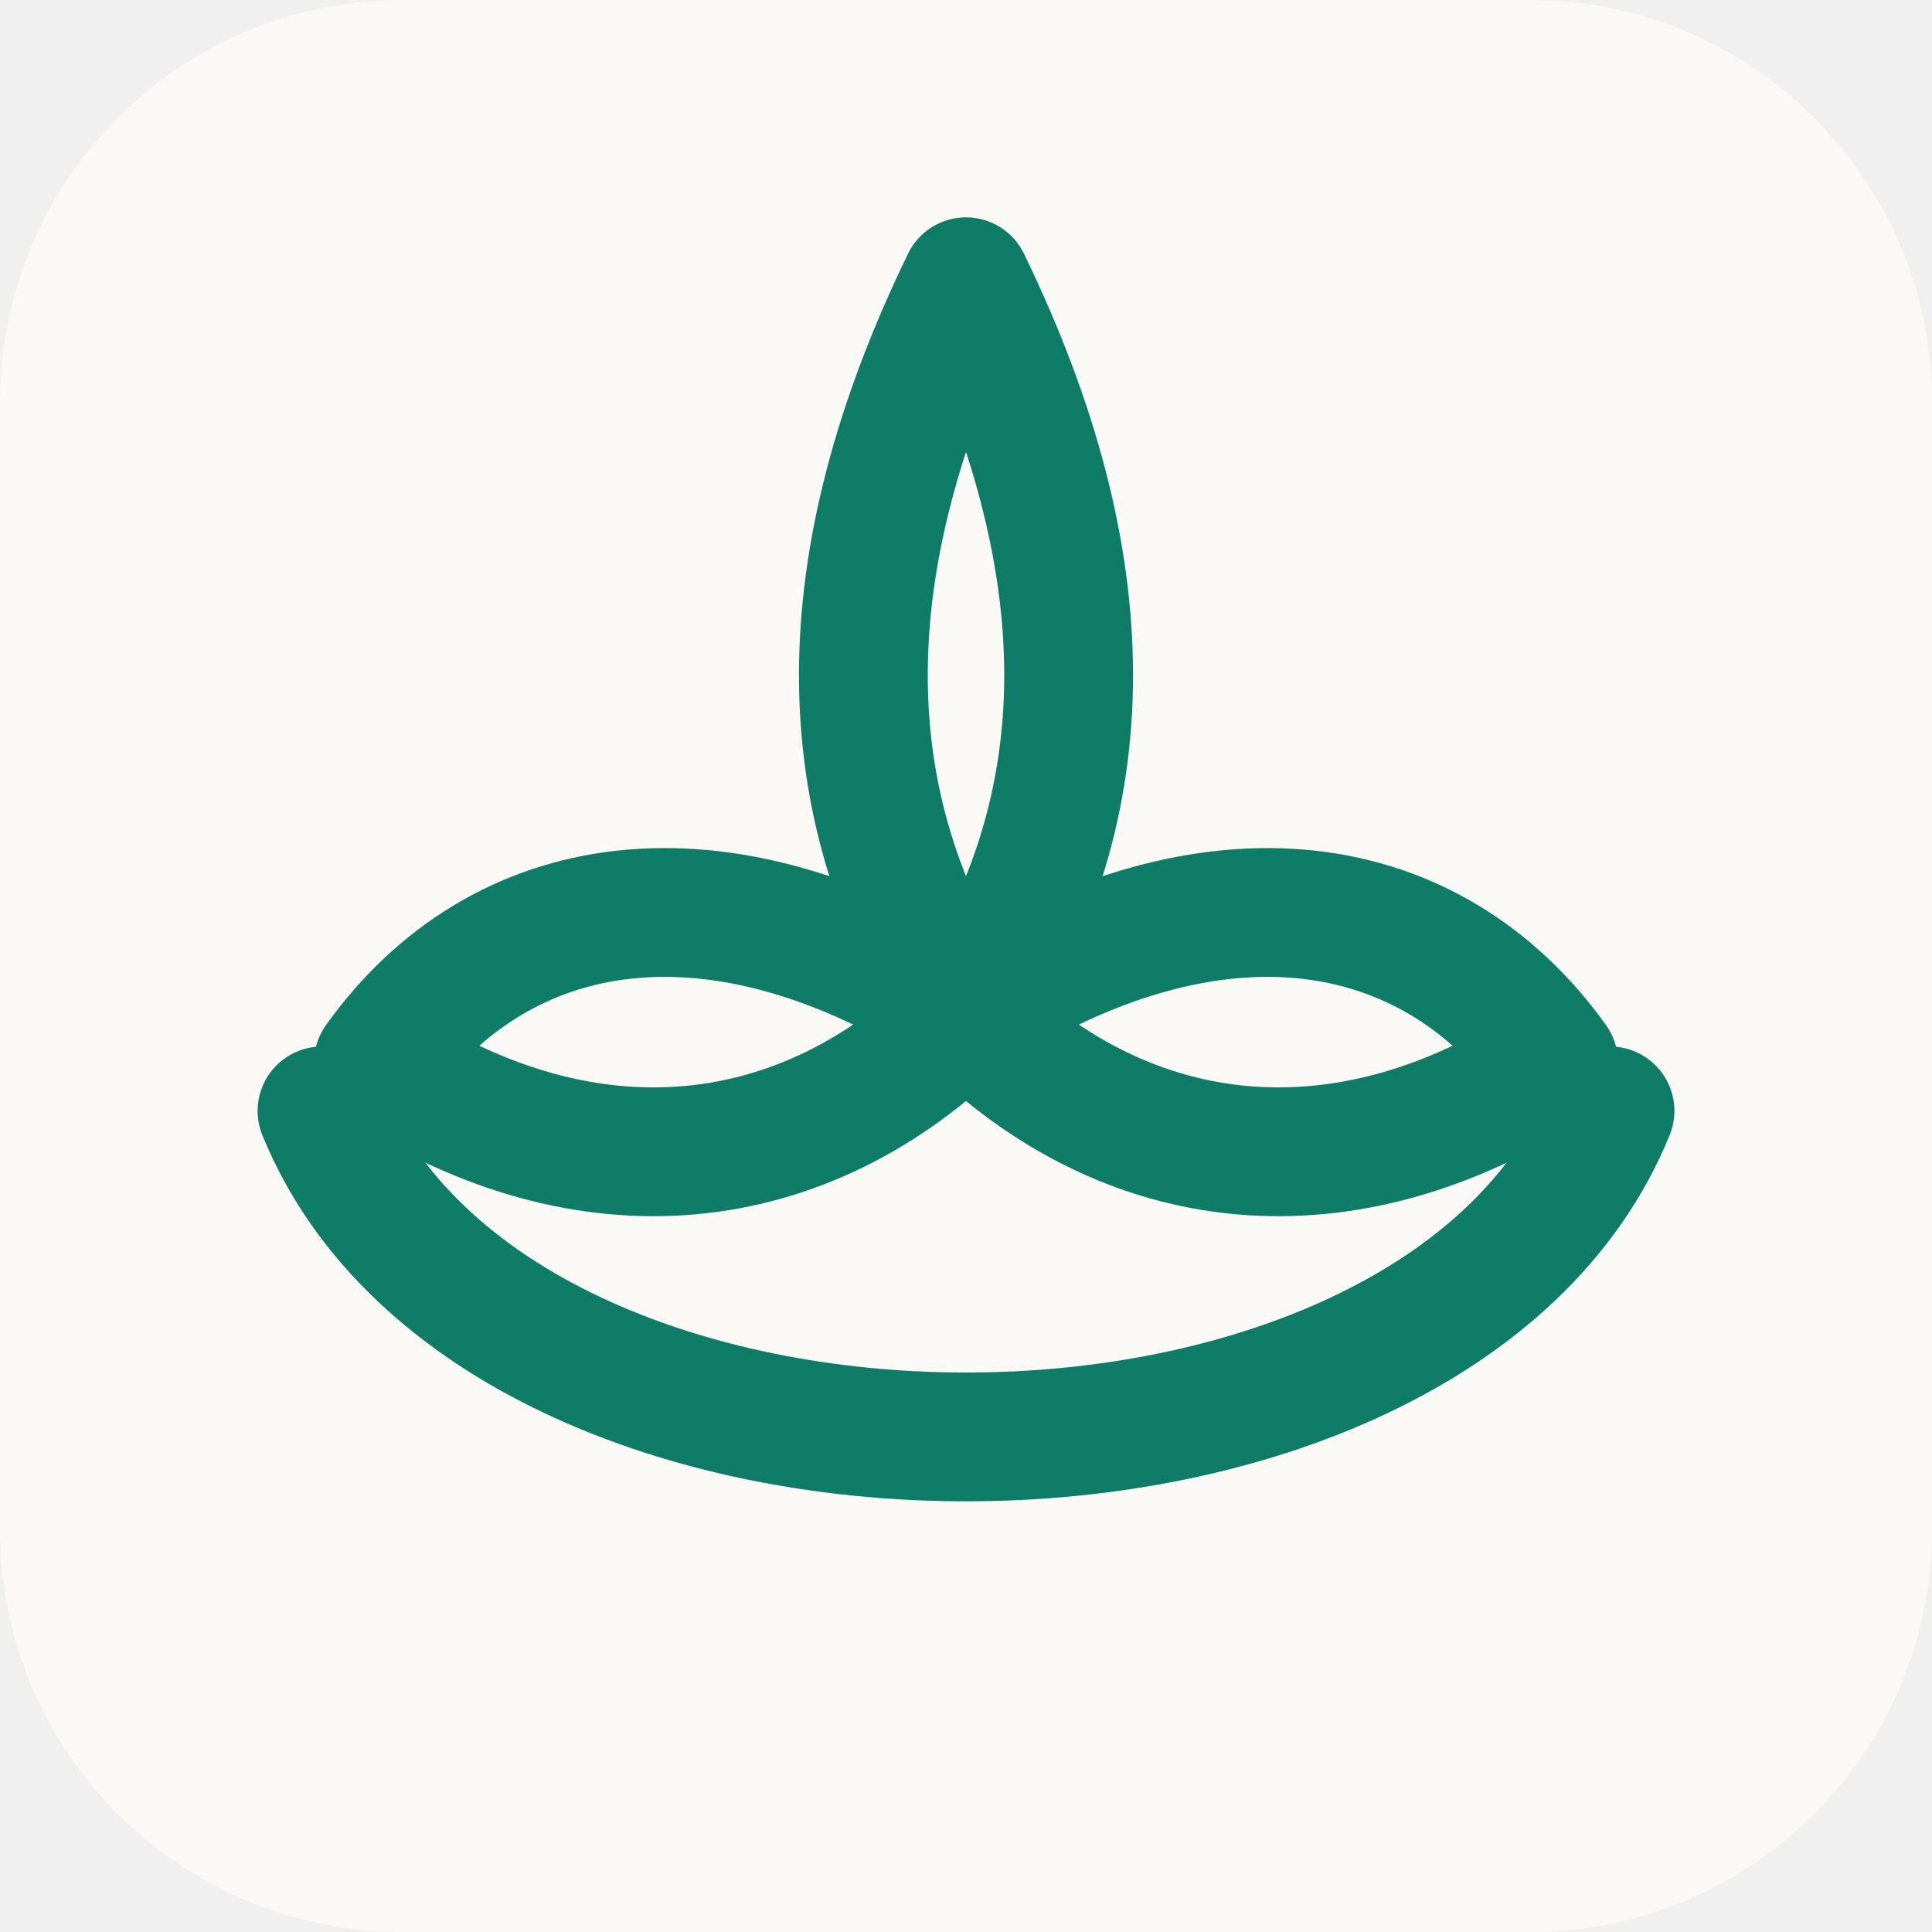
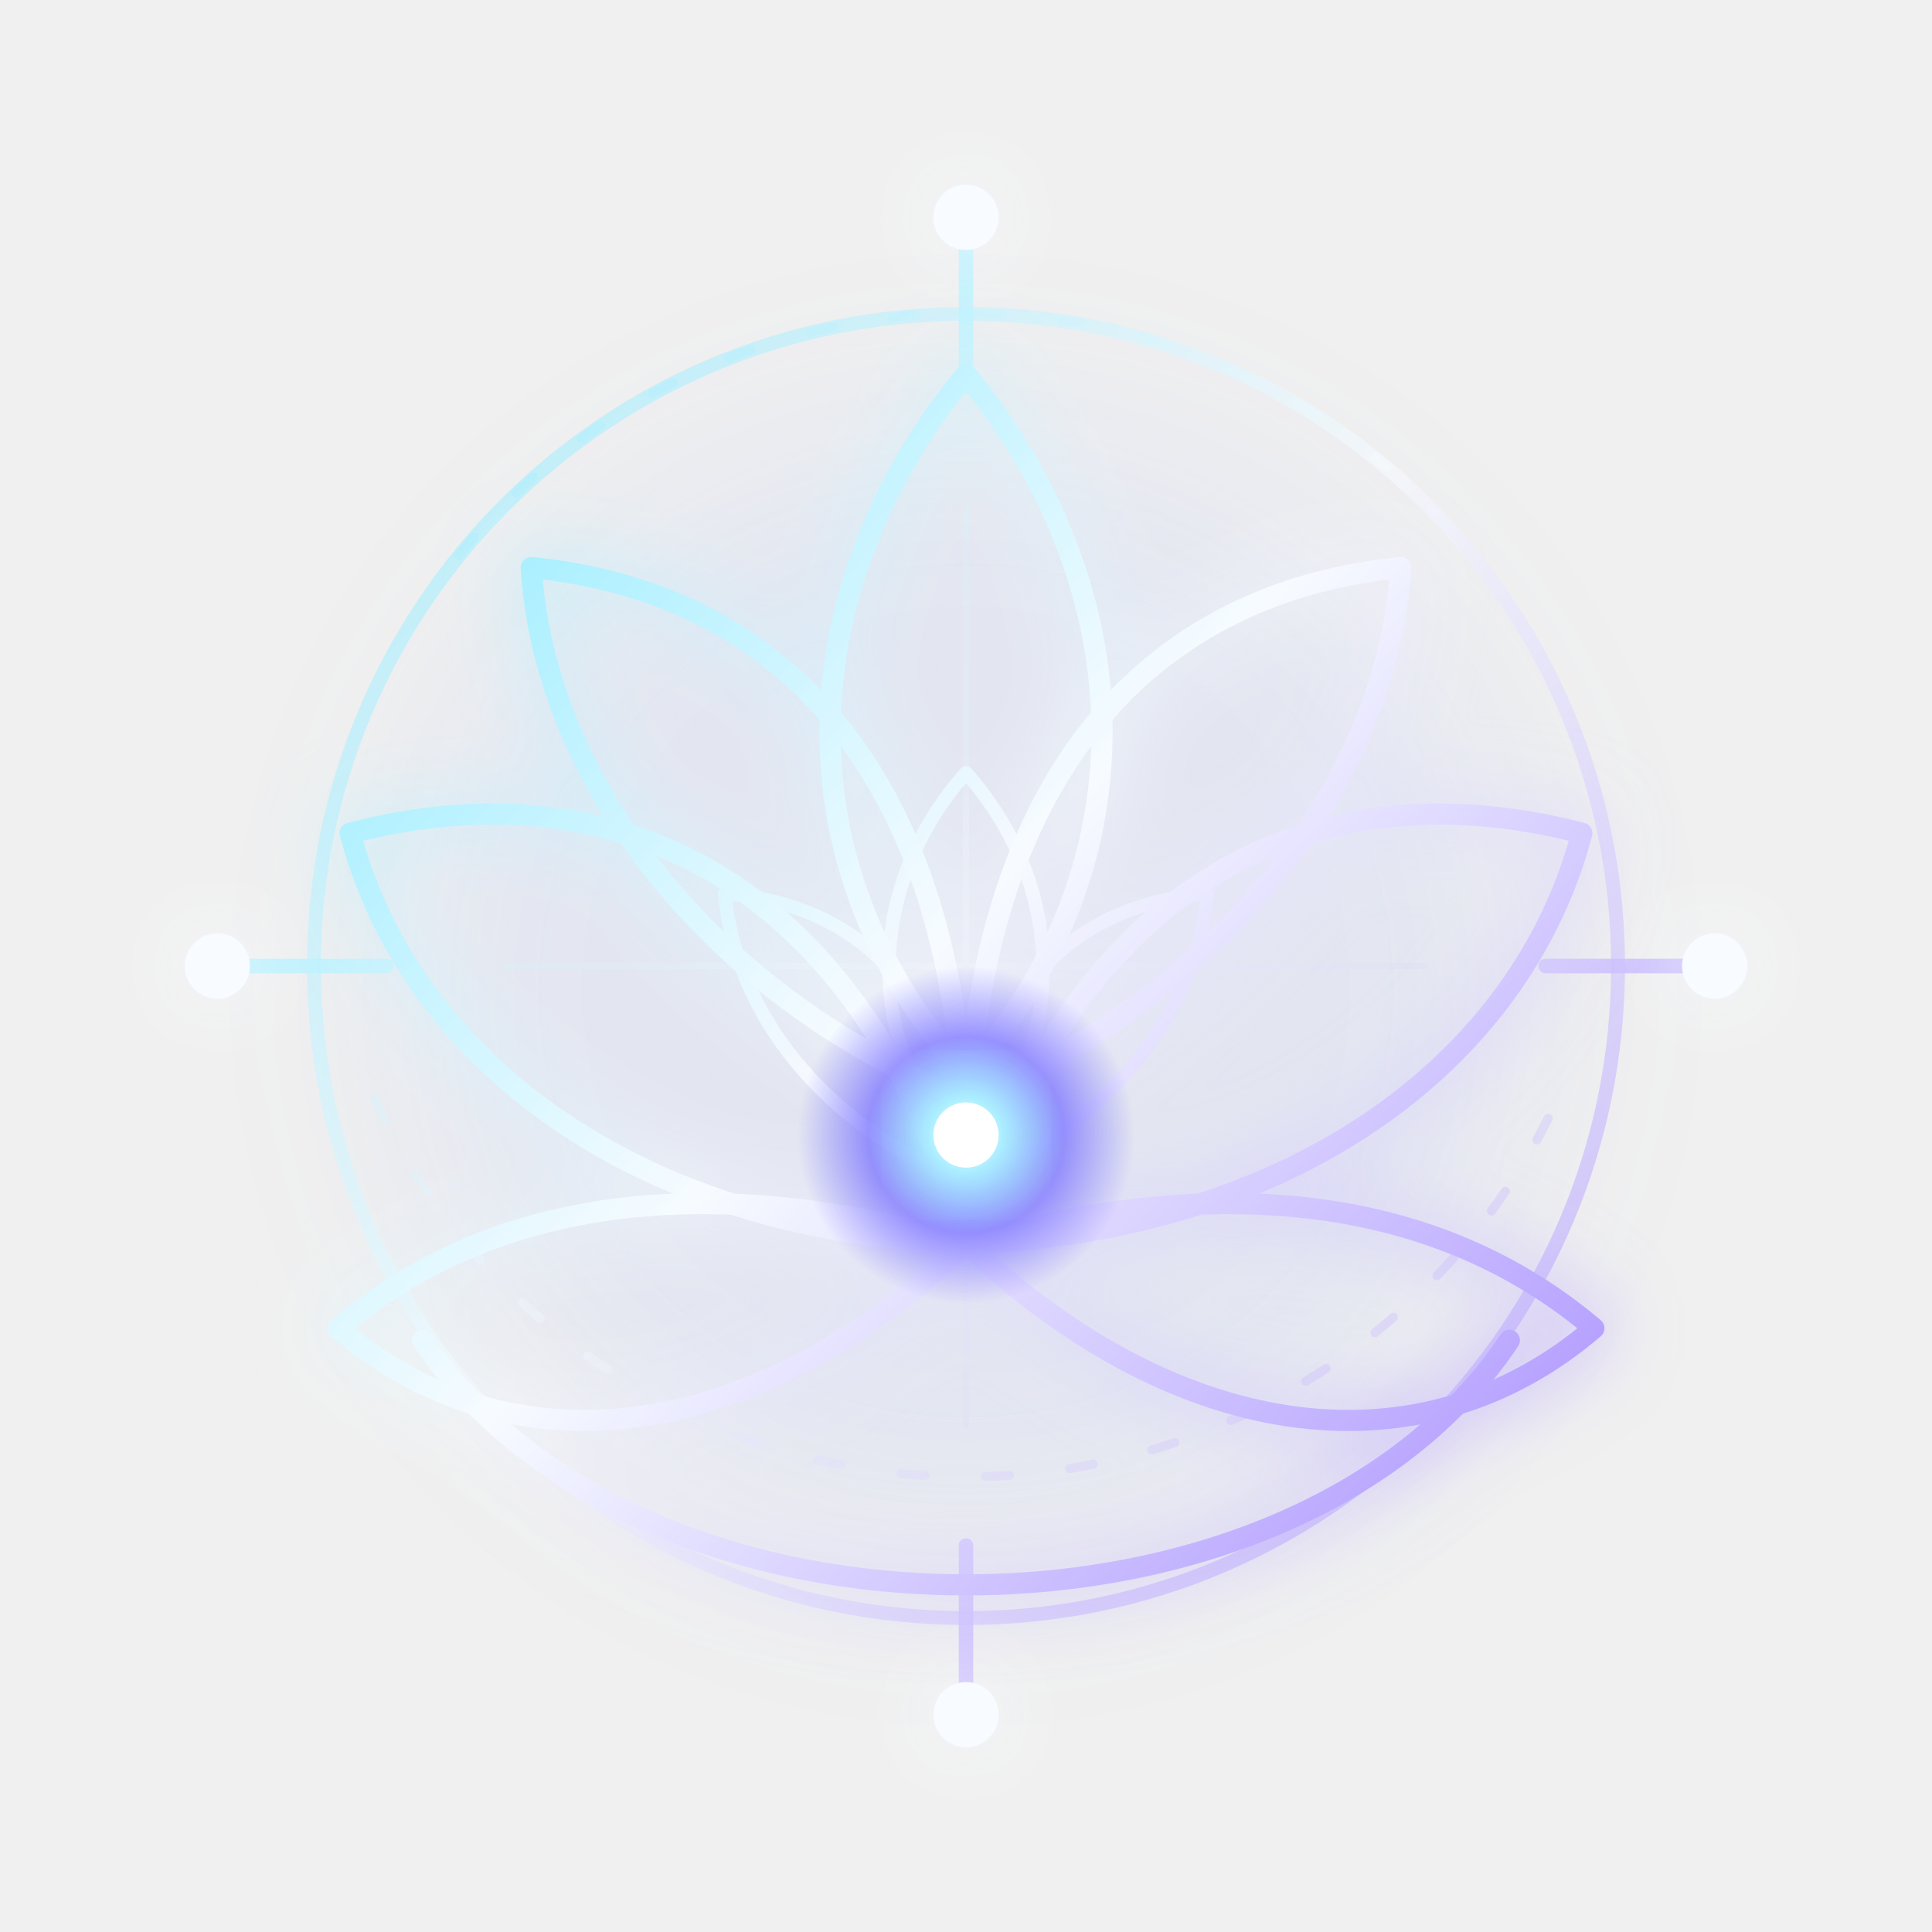
- <svg xmlns="http://www.w3.org/2000/svg" viewBox="0 0 24 24" fill="none" stroke="#0e7c66" stroke-width="1.6" stroke-linecap="round" stroke-linejoin="round">
-   <rect width="24" height="24" rx="5" fill="#faf9f6" stroke="none" />
-   <path d="M12 3.5 C 13.7 7, 13.7 10, 12 12.6 C 10.3 10, 10.3 7, 12 3.5 Z" />
-   <path d="M12 12.6 C 8.9 10.6, 6.2 11.1, 4.7 13.2 C 7.3 14.9, 10 14.6, 12 12.6 Z" />
-   <path d="M12 12.6 C 15.1 10.6, 17.8 11.1, 19.3 13.2 C 16.7 14.9, 14 14.6, 12 12.6 Z" />
-   <path d="M4 13.8 C 6.2 19.2, 17.8 19.2, 20 13.8" />
+ <svg xmlns="http://www.w3.org/2000/svg" viewBox="0 0 160 160" role="img" aria-labelledby="title desc">
+   <defs>
+     <linearGradient id="hale-line" x1="18" y1="22" x2="142" y2="140" gradientUnits="userSpaceOnUse">
+       <stop offset="0" stop-color="#72e7ff" />
+       <stop offset="0.48" stop-color="#f7fbff" />
+       <stop offset="1" stop-color="#9b7cff" />
+     </linearGradient>
+     <radialGradient id="hale-core">
+       <stop offset="0" stop-color="#ffffff" />
+       <stop offset="0.22" stop-color="#7ae8ff" />
+       <stop offset="0.58" stop-color="#756dff" stop-opacity=".92" />
+       <stop offset="1" stop-color="#756dff" stop-opacity="0" />
+     </radialGradient>
+     <filter id="hale-glow" x="-80%" y="-80%" width="260%" height="260%">
+       <feGaussianBlur stdDeviation="3.1" result="blur" />
+       <feMerge>
+         <feMergeNode in="blur" />
+         <feMergeNode in="SourceGraphic" />
+       </feMerge>
+     </filter>
+     <filter id="hale-soft" x="-80%" y="-80%" width="260%" height="260%">
+       <feGaussianBlur stdDeviation="8" />
+     </filter>
+   </defs>
+   <circle cx="80" cy="82" r="47" fill="#4b75ff" opacity=".08" filter="url(#hale-soft)" />
+   <g fill="none" stroke="url(#hale-line)" stroke-linecap="round" stroke-linejoin="round">
+     <circle cx="80" cy="80" r="54" stroke-width="1.15" opacity=".58" />
+     <path d="M38 46A54 54 0 0 1 122 46M31 91A54 54 0 0 0 129 91" stroke-width=".75" opacity=".34" stroke-dasharray="2 5" />
+     <path d="M80 18v14M80 128v14M18 80h14M128 80h14" stroke-width="1.2" opacity=".84" />
+     <path d="M42 80h76M80 42v76" stroke-width=".52" opacity=".2" />
+     <g stroke-width="1.75" filter="url(#hale-glow)">
+       <path d="M80 89C64 71 66 48 80 31c14 17 16 40 0 58Z" />
+       <path d="M79.8 91C58 82 45 64 44 47c20 2 34 16 35.8 44Z" />
+       <path d="M80.2 91C102 82 115 64 116 47c-20 2-34 16-35.8 44Z" />
+       <path d="M80 103C53 102 34 88 29 69c23-6 43 5 51 34Z" />
+       <path d="M80 103c27-1 46-15 51-34-23-6-43 5-51 34Z" />
+       <path d="M80 103c-18 17-38 19-52 7 13-11 31-13 52-7Z" />
+       <path d="M80 103c18 17 38 19 52 7-13-11-31-13-52-7Z" />
+       <path d="M35 111c18 27 72 27 90 0" />
+     </g>
+     <g stroke-width="1.12" opacity=".9">
+       <path d="M80 96C71 86 72 73 80 64c8 9 9 22 0 32Z" />
+       <path d="M80 98c-12-5-19-14-20-24 12 1 19 9 20 24Z" />
+       <path d="M80 98c12-5 19-14 20-24-12 1-19 9-20 24Z" />
+     </g>
+   </g>
+   <g fill="#f8fbff" filter="url(#hale-glow)">
+     <circle cx="80" cy="18" r="2.7" />
+     <circle cx="80" cy="142" r="2.7" />
+     <circle cx="18" cy="80" r="2.7" />
+     <circle cx="142" cy="80" r="2.7" />
+   </g>
+   <circle cx="80" cy="94" r="14" fill="url(#hale-core)" opacity=".78" />
+   <circle cx="80" cy="94" r="2.7" fill="#ffffff" filter="url(#hale-glow)" />
</svg>
